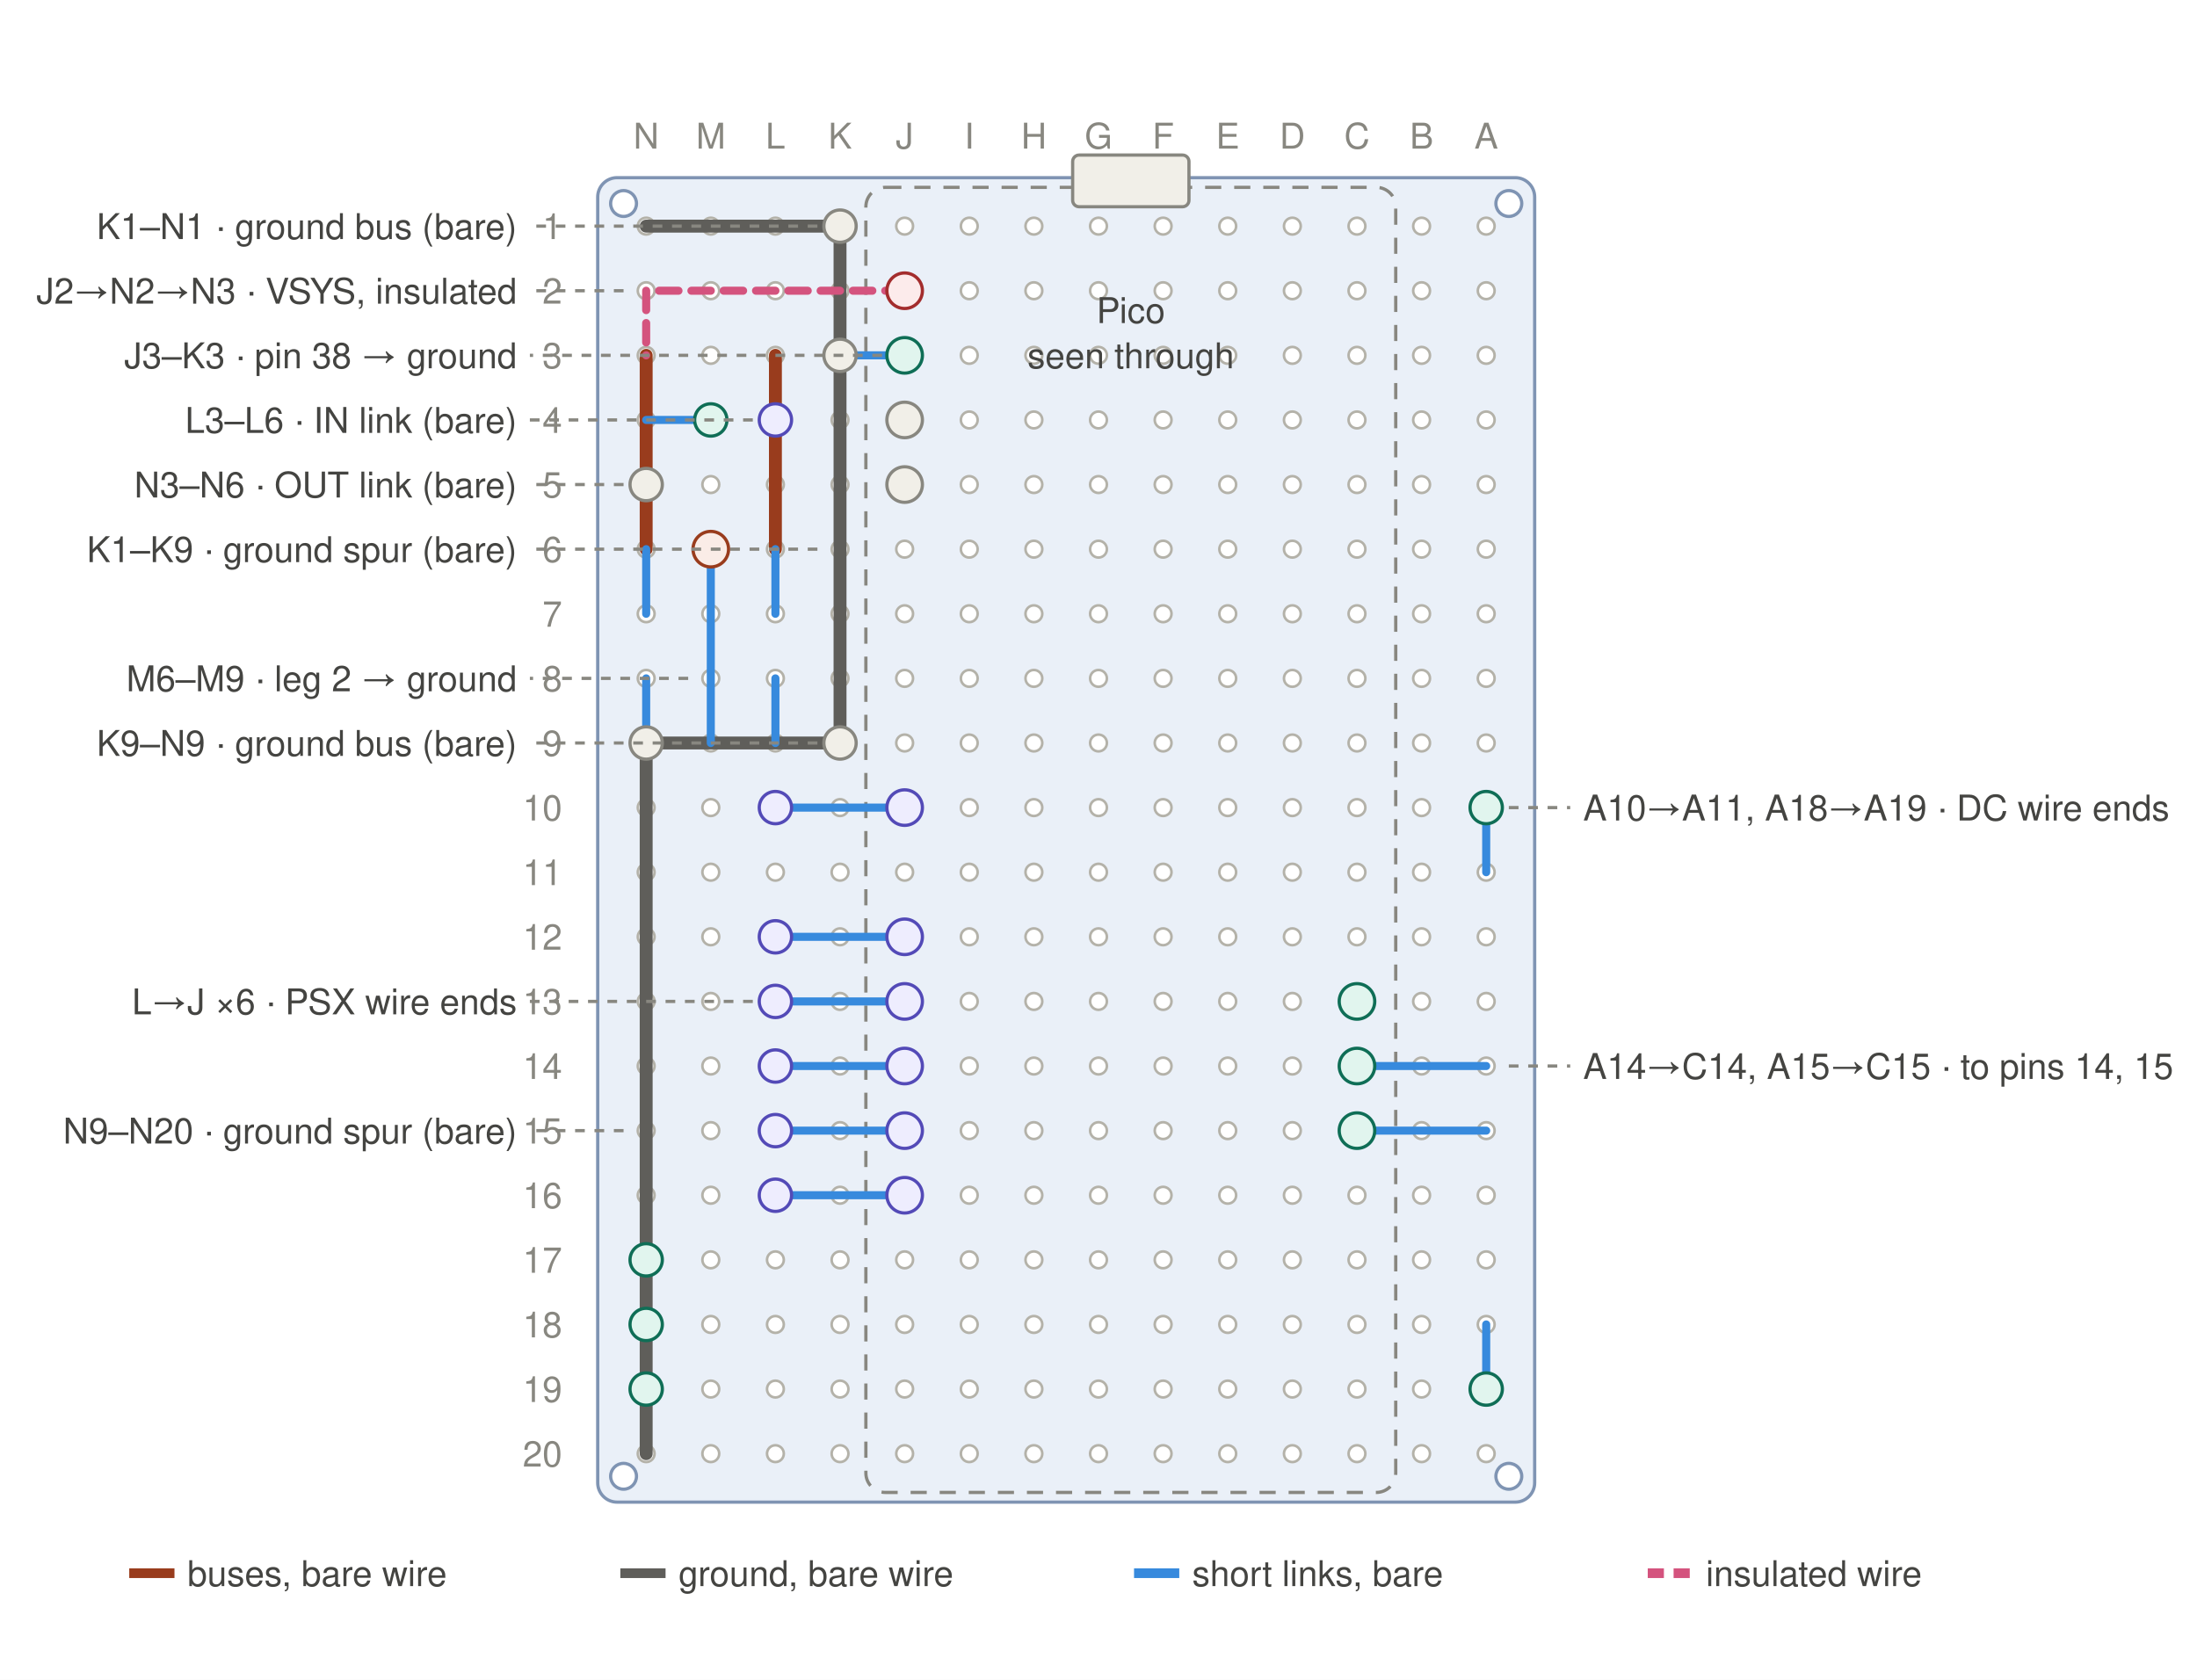
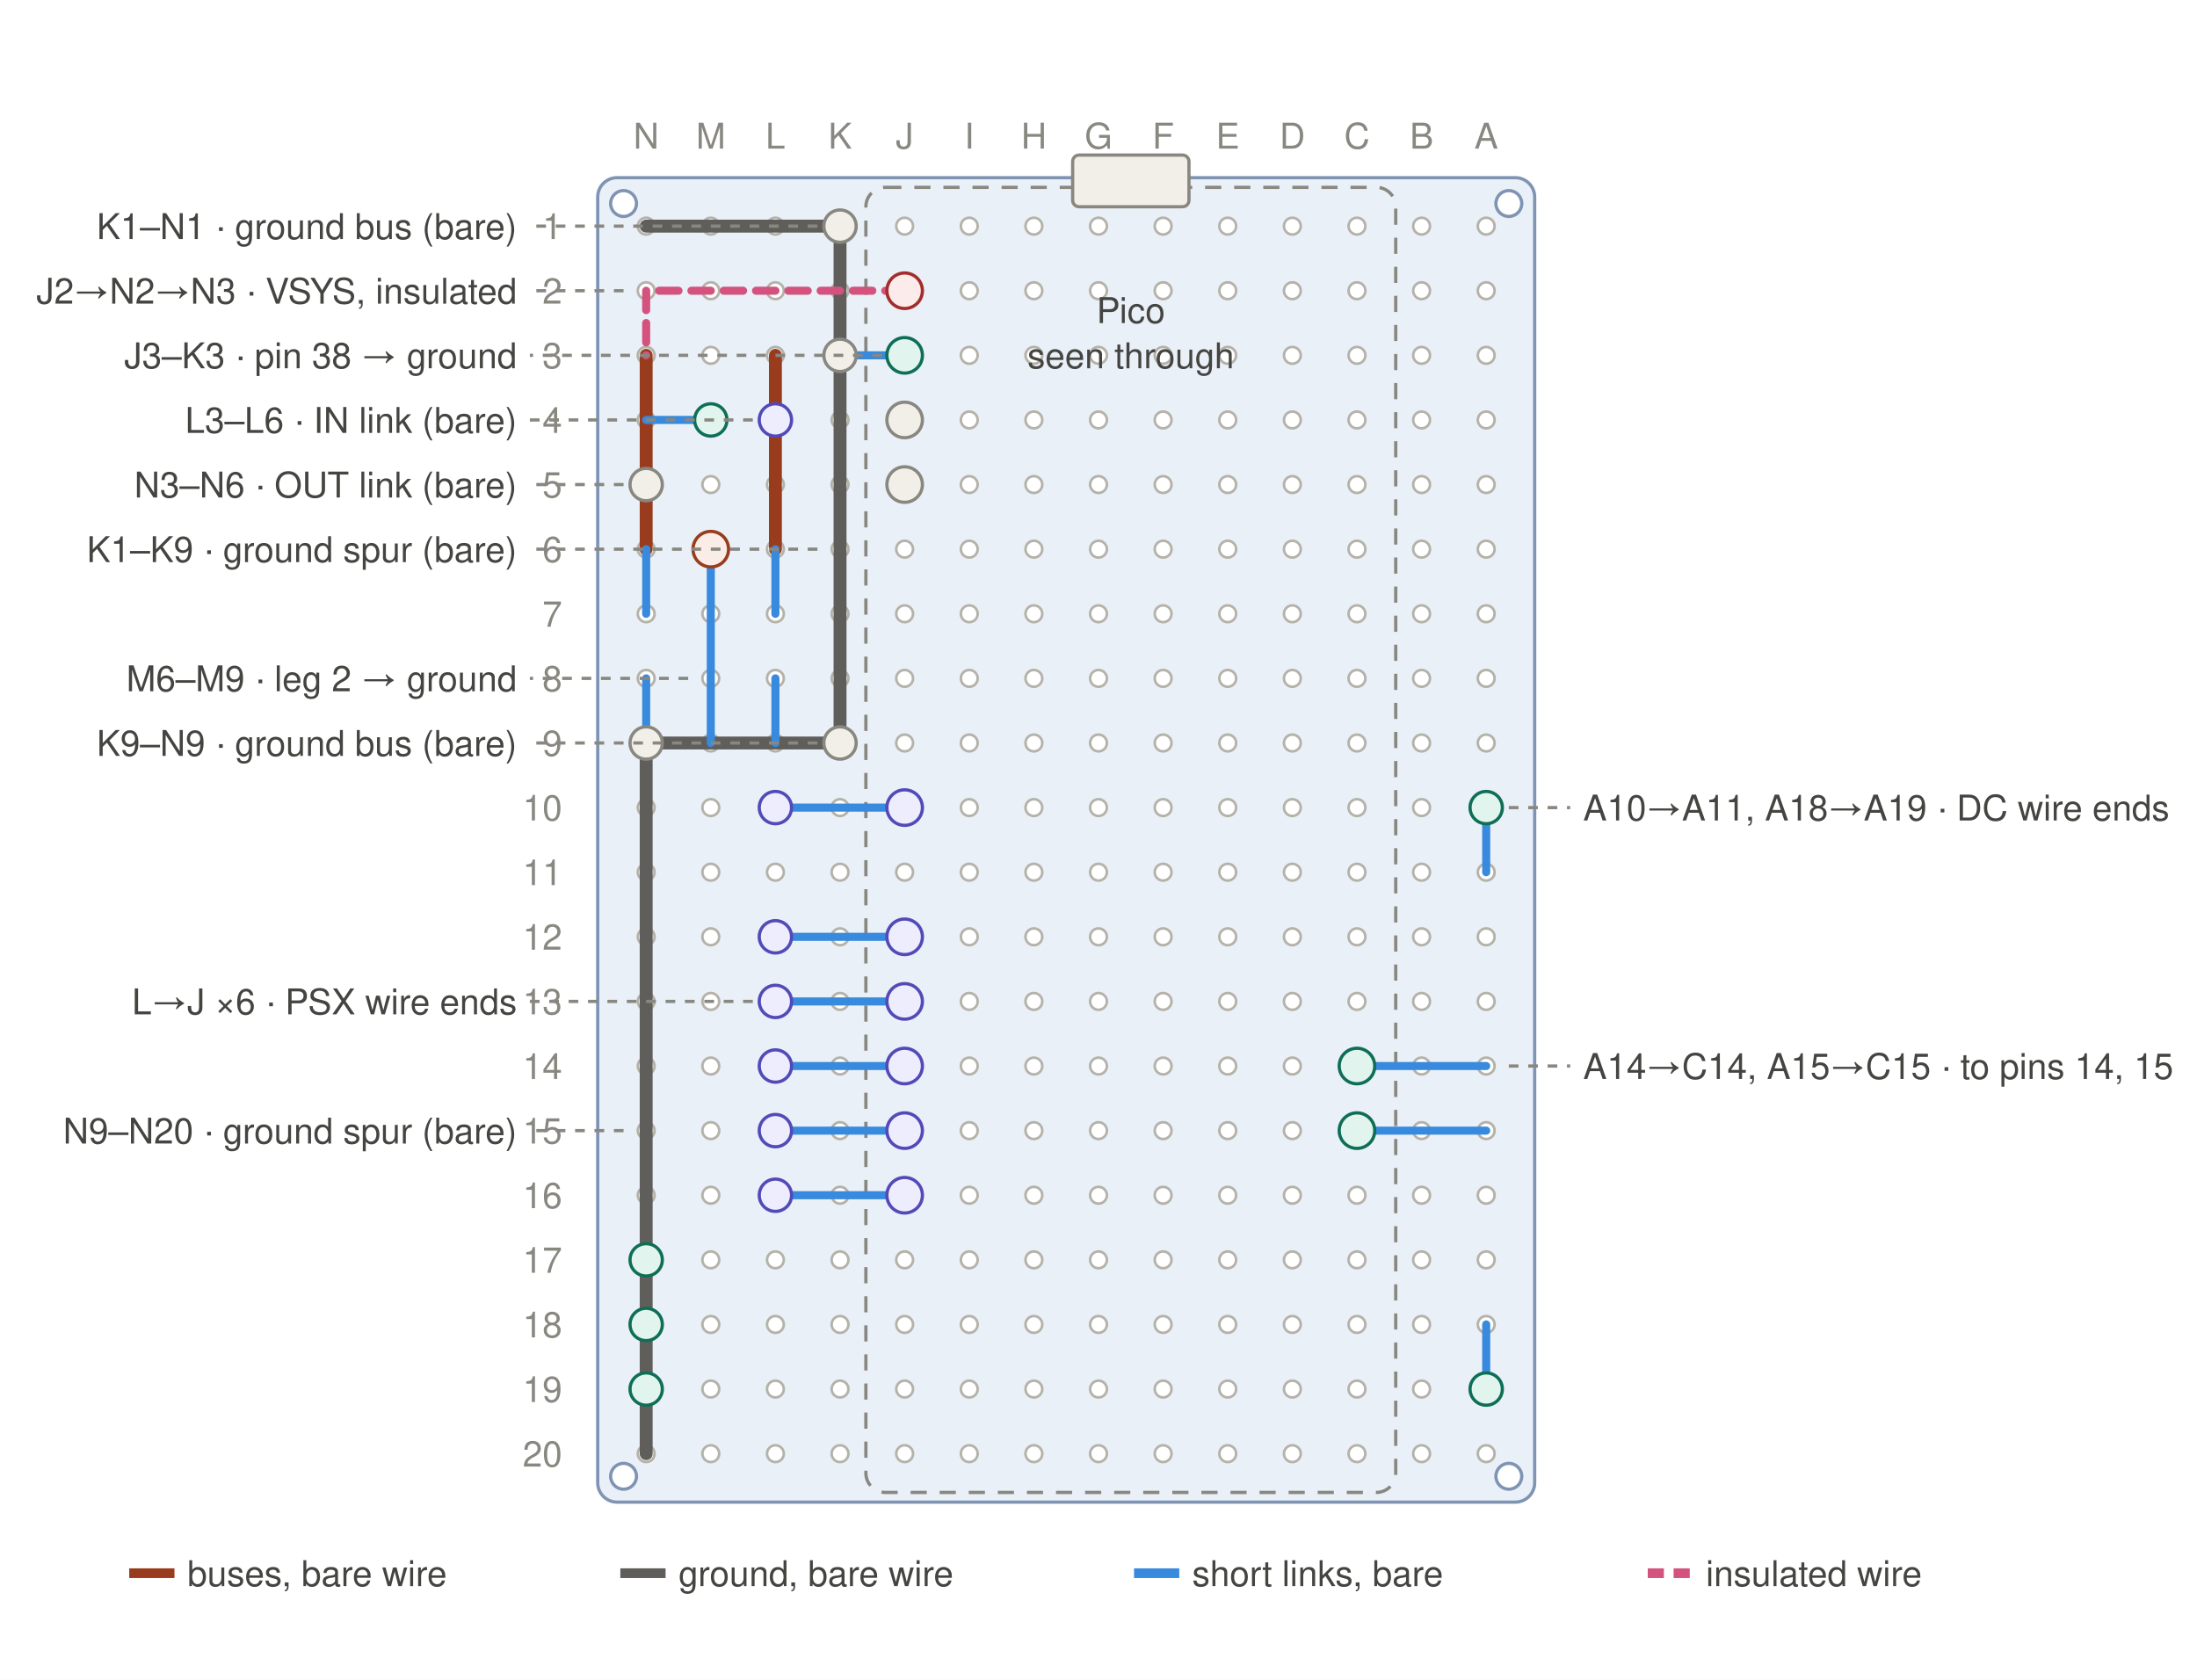
<svg xmlns="http://www.w3.org/2000/svg" width="680" height="520" viewBox="0 0 680 520" role="img">
  <style>
text { font-family: "Segoe UI", "Helvetica Neue", Helvetica, Arial, sans-serif; }
.th { font-size: 14px; font-weight: 600; } .ts { font-size: 12px; font-weight: 400; } .tt { font-size: 11px; font-weight: 400; }
.leader { stroke: #888780; stroke-width: 1; stroke-dasharray: 3 3; fill: none; }
.axis { fill: #888780; } .t { fill: #444441; }
.gray rect, .gray circle { fill: #F1EFE8; stroke: #888780; stroke-width: 1; } .gray .th, .gray .t { fill: #444441; } .gray .ts, .gray .tt { fill: #5F5E5A; }
.teal rect, .teal circle { fill: #E1F5EE; stroke: #0F6E56; stroke-width: 1; } .teal .th, .teal .t { fill: #085041; } .teal .ts, .teal .tt { fill: #0F6E56; }
.purple rect, .purple circle { fill: #EEEDFE; stroke: #534AB7; stroke-width: 1; } .purple .th, .purple .t { fill: #3C3489; } .purple .ts, .purple .tt { fill: #534AB7; }
.coral rect, .coral circle { fill: #FAECE7; stroke: #993C1D; stroke-width: 1; } .coral .th, .coral .t { fill: #712B13; } .coral .ts, .coral .tt { fill: #993C1D; }
.red rect, .red circle { fill: #FCEBEB; stroke: #A32D2D; stroke-width: 1; } .red .th, .red .t { fill: #791F1F; } .red .ts, .red .tt { fill: #A32D2D; }
</style>
  <rect x="0" y="0" width="680" height="520" fill="#ffffff" />
  <rect x="185" y="55" width="290" height="410" rx="6" fill="#EAF0F8" stroke="#7F94B3" stroke-width="1" />
  <circle cx="193" cy="63" r="4" fill="#ffffff" stroke="#7F94B3" stroke-width="1" />
  <circle cx="467" cy="63" r="4" fill="#ffffff" stroke="#7F94B3" stroke-width="1" />
  <circle cx="193" cy="457" r="4" fill="#ffffff" stroke="#7F94B3" stroke-width="1" />
  <circle cx="467" cy="457" r="4" fill="#ffffff" stroke="#7F94B3" stroke-width="1" />
  <text class="tt axis" x="460" y="46" text-anchor="middle">A</text>
  <text class="tt axis" x="440" y="46" text-anchor="middle">B</text>
  <text class="tt axis" x="420" y="46" text-anchor="middle">C</text>
  <text class="tt axis" x="400" y="46" text-anchor="middle">D</text>
  <text class="tt axis" x="380" y="46" text-anchor="middle">E</text>
  <text class="tt axis" x="360" y="46" text-anchor="middle">F</text>
  <text class="tt axis" x="340" y="46" text-anchor="middle">G</text>
  <text class="tt axis" x="320" y="46" text-anchor="middle">H</text>
  <text class="tt axis" x="300" y="46" text-anchor="middle">I</text>
  <text class="tt axis" x="280" y="46" text-anchor="middle">J</text>
  <text class="tt axis" x="260" y="46" text-anchor="middle">K</text>
  <text class="tt axis" x="240" y="46" text-anchor="middle">L</text>
  <text class="tt axis" x="220" y="46" text-anchor="middle">M</text>
  <text class="tt axis" x="200" y="46" text-anchor="middle">N</text>
  <text class="tt axis" x="174" y="74" text-anchor="end">1</text>
  <text class="tt axis" x="174" y="94" text-anchor="end">2</text>
  <text class="tt axis" x="174" y="114" text-anchor="end">3</text>
  <text class="tt axis" x="174" y="134" text-anchor="end">4</text>
  <text class="tt axis" x="174" y="154" text-anchor="end">5</text>
  <text class="tt axis" x="174" y="174" text-anchor="end">6</text>
  <text class="tt axis" x="174" y="194" text-anchor="end">7</text>
  <text class="tt axis" x="174" y="214" text-anchor="end">8</text>
  <text class="tt axis" x="174" y="234" text-anchor="end">9</text>
  <text class="tt axis" x="174" y="254" text-anchor="end">10</text>
  <text class="tt axis" x="174" y="274" text-anchor="end">11</text>
  <text class="tt axis" x="174" y="294" text-anchor="end">12</text>
  <text class="tt axis" x="174" y="314" text-anchor="end">13</text>
  <text class="tt axis" x="174" y="334" text-anchor="end">14</text>
  <text class="tt axis" x="174" y="354" text-anchor="end">15</text>
  <text class="tt axis" x="174" y="374" text-anchor="end">16</text>
  <text class="tt axis" x="174" y="394" text-anchor="end">17</text>
  <text class="tt axis" x="174" y="414" text-anchor="end">18</text>
  <text class="tt axis" x="174" y="434" text-anchor="end">19</text>
  <text class="tt axis" x="174" y="454" text-anchor="end">20</text>
  <circle cx="460" cy="70" r="2.6" fill="#ffffff" stroke="#B4B2A9" stroke-width="0.8" />
  <circle cx="460" cy="90" r="2.6" fill="#ffffff" stroke="#B4B2A9" stroke-width="0.8" />
  <circle cx="460" cy="110" r="2.6" fill="#ffffff" stroke="#B4B2A9" stroke-width="0.8" />
  <circle cx="460" cy="130" r="2.6" fill="#ffffff" stroke="#B4B2A9" stroke-width="0.8" />
  <circle cx="460" cy="150" r="2.6" fill="#ffffff" stroke="#B4B2A9" stroke-width="0.8" />
  <circle cx="460" cy="170" r="2.6" fill="#ffffff" stroke="#B4B2A9" stroke-width="0.8" />
  <circle cx="460" cy="190" r="2.6" fill="#ffffff" stroke="#B4B2A9" stroke-width="0.8" />
  <circle cx="460" cy="210" r="2.6" fill="#ffffff" stroke="#B4B2A9" stroke-width="0.8" />
  <circle cx="460" cy="230" r="2.6" fill="#ffffff" stroke="#B4B2A9" stroke-width="0.8" />
  <circle cx="460" cy="250" r="2.6" fill="#ffffff" stroke="#B4B2A9" stroke-width="0.8" />
  <circle cx="460" cy="270" r="2.6" fill="#ffffff" stroke="#B4B2A9" stroke-width="0.8" />
  <circle cx="460" cy="290" r="2.6" fill="#ffffff" stroke="#B4B2A9" stroke-width="0.8" />
  <circle cx="460" cy="310" r="2.6" fill="#ffffff" stroke="#B4B2A9" stroke-width="0.8" />
  <circle cx="460" cy="330" r="2.6" fill="#ffffff" stroke="#B4B2A9" stroke-width="0.8" />
  <circle cx="460" cy="350" r="2.6" fill="#ffffff" stroke="#B4B2A9" stroke-width="0.8" />
  <circle cx="460" cy="370" r="2.6" fill="#ffffff" stroke="#B4B2A9" stroke-width="0.8" />
  <circle cx="460" cy="390" r="2.6" fill="#ffffff" stroke="#B4B2A9" stroke-width="0.8" />
  <circle cx="460" cy="410" r="2.6" fill="#ffffff" stroke="#B4B2A9" stroke-width="0.8" />
  <circle cx="460" cy="430" r="2.6" fill="#ffffff" stroke="#B4B2A9" stroke-width="0.8" />
  <circle cx="460" cy="450" r="2.6" fill="#ffffff" stroke="#B4B2A9" stroke-width="0.8" />
  <circle cx="440" cy="70" r="2.6" fill="#ffffff" stroke="#B4B2A9" stroke-width="0.8" />
  <circle cx="440" cy="90" r="2.6" fill="#ffffff" stroke="#B4B2A9" stroke-width="0.8" />
  <circle cx="440" cy="110" r="2.6" fill="#ffffff" stroke="#B4B2A9" stroke-width="0.8" />
  <circle cx="440" cy="130" r="2.6" fill="#ffffff" stroke="#B4B2A9" stroke-width="0.8" />
  <circle cx="440" cy="150" r="2.6" fill="#ffffff" stroke="#B4B2A9" stroke-width="0.8" />
  <circle cx="440" cy="170" r="2.6" fill="#ffffff" stroke="#B4B2A9" stroke-width="0.8" />
  <circle cx="440" cy="190" r="2.6" fill="#ffffff" stroke="#B4B2A9" stroke-width="0.8" />
  <circle cx="440" cy="210" r="2.6" fill="#ffffff" stroke="#B4B2A9" stroke-width="0.8" />
  <circle cx="440" cy="230" r="2.6" fill="#ffffff" stroke="#B4B2A9" stroke-width="0.8" />
  <circle cx="440" cy="250" r="2.6" fill="#ffffff" stroke="#B4B2A9" stroke-width="0.8" />
  <circle cx="440" cy="270" r="2.6" fill="#ffffff" stroke="#B4B2A9" stroke-width="0.8" />
  <circle cx="440" cy="290" r="2.6" fill="#ffffff" stroke="#B4B2A9" stroke-width="0.8" />
  <circle cx="440" cy="310" r="2.6" fill="#ffffff" stroke="#B4B2A9" stroke-width="0.8" />
  <circle cx="440" cy="330" r="2.6" fill="#ffffff" stroke="#B4B2A9" stroke-width="0.8" />
  <circle cx="440" cy="350" r="2.6" fill="#ffffff" stroke="#B4B2A9" stroke-width="0.8" />
  <circle cx="440" cy="370" r="2.6" fill="#ffffff" stroke="#B4B2A9" stroke-width="0.8" />
  <circle cx="440" cy="390" r="2.6" fill="#ffffff" stroke="#B4B2A9" stroke-width="0.8" />
  <circle cx="440" cy="410" r="2.6" fill="#ffffff" stroke="#B4B2A9" stroke-width="0.8" />
  <circle cx="440" cy="430" r="2.6" fill="#ffffff" stroke="#B4B2A9" stroke-width="0.8" />
  <circle cx="440" cy="450" r="2.6" fill="#ffffff" stroke="#B4B2A9" stroke-width="0.8" />
  <circle cx="420" cy="70" r="2.6" fill="#ffffff" stroke="#B4B2A9" stroke-width="0.8" />
  <circle cx="420" cy="90" r="2.6" fill="#ffffff" stroke="#B4B2A9" stroke-width="0.8" />
  <circle cx="420" cy="110" r="2.6" fill="#ffffff" stroke="#B4B2A9" stroke-width="0.8" />
  <circle cx="420" cy="130" r="2.6" fill="#ffffff" stroke="#B4B2A9" stroke-width="0.8" />
  <circle cx="420" cy="150" r="2.6" fill="#ffffff" stroke="#B4B2A9" stroke-width="0.8" />
  <circle cx="420" cy="170" r="2.6" fill="#ffffff" stroke="#B4B2A9" stroke-width="0.8" />
  <circle cx="420" cy="190" r="2.6" fill="#ffffff" stroke="#B4B2A9" stroke-width="0.8" />
  <circle cx="420" cy="210" r="2.6" fill="#ffffff" stroke="#B4B2A9" stroke-width="0.8" />
  <circle cx="420" cy="230" r="2.6" fill="#ffffff" stroke="#B4B2A9" stroke-width="0.8" />
  <circle cx="420" cy="250" r="2.6" fill="#ffffff" stroke="#B4B2A9" stroke-width="0.8" />
  <circle cx="420" cy="270" r="2.6" fill="#ffffff" stroke="#B4B2A9" stroke-width="0.8" />
  <circle cx="420" cy="290" r="2.6" fill="#ffffff" stroke="#B4B2A9" stroke-width="0.8" />
  <circle cx="420" cy="310" r="2.6" fill="#ffffff" stroke="#B4B2A9" stroke-width="0.8" />
  <circle cx="420" cy="330" r="2.6" fill="#ffffff" stroke="#B4B2A9" stroke-width="0.8" />
  <circle cx="420" cy="350" r="2.6" fill="#ffffff" stroke="#B4B2A9" stroke-width="0.8" />
  <circle cx="420" cy="370" r="2.6" fill="#ffffff" stroke="#B4B2A9" stroke-width="0.8" />
  <circle cx="420" cy="390" r="2.6" fill="#ffffff" stroke="#B4B2A9" stroke-width="0.8" />
  <circle cx="420" cy="410" r="2.6" fill="#ffffff" stroke="#B4B2A9" stroke-width="0.8" />
  <circle cx="420" cy="430" r="2.6" fill="#ffffff" stroke="#B4B2A9" stroke-width="0.8" />
  <circle cx="420" cy="450" r="2.6" fill="#ffffff" stroke="#B4B2A9" stroke-width="0.8" />
  <circle cx="400" cy="70" r="2.6" fill="#ffffff" stroke="#B4B2A9" stroke-width="0.8" />
  <circle cx="400" cy="90" r="2.6" fill="#ffffff" stroke="#B4B2A9" stroke-width="0.8" />
  <circle cx="400" cy="110" r="2.6" fill="#ffffff" stroke="#B4B2A9" stroke-width="0.8" />
  <circle cx="400" cy="130" r="2.6" fill="#ffffff" stroke="#B4B2A9" stroke-width="0.8" />
  <circle cx="400" cy="150" r="2.6" fill="#ffffff" stroke="#B4B2A9" stroke-width="0.8" />
  <circle cx="400" cy="170" r="2.6" fill="#ffffff" stroke="#B4B2A9" stroke-width="0.8" />
  <circle cx="400" cy="190" r="2.6" fill="#ffffff" stroke="#B4B2A9" stroke-width="0.8" />
  <circle cx="400" cy="210" r="2.6" fill="#ffffff" stroke="#B4B2A9" stroke-width="0.8" />
  <circle cx="400" cy="230" r="2.6" fill="#ffffff" stroke="#B4B2A9" stroke-width="0.8" />
  <circle cx="400" cy="250" r="2.6" fill="#ffffff" stroke="#B4B2A9" stroke-width="0.8" />
  <circle cx="400" cy="270" r="2.6" fill="#ffffff" stroke="#B4B2A9" stroke-width="0.8" />
  <circle cx="400" cy="290" r="2.6" fill="#ffffff" stroke="#B4B2A9" stroke-width="0.8" />
  <circle cx="400" cy="310" r="2.6" fill="#ffffff" stroke="#B4B2A9" stroke-width="0.8" />
  <circle cx="400" cy="330" r="2.6" fill="#ffffff" stroke="#B4B2A9" stroke-width="0.8" />
  <circle cx="400" cy="350" r="2.6" fill="#ffffff" stroke="#B4B2A9" stroke-width="0.8" />
  <circle cx="400" cy="370" r="2.6" fill="#ffffff" stroke="#B4B2A9" stroke-width="0.8" />
  <circle cx="400" cy="390" r="2.6" fill="#ffffff" stroke="#B4B2A9" stroke-width="0.8" />
  <circle cx="400" cy="410" r="2.6" fill="#ffffff" stroke="#B4B2A9" stroke-width="0.8" />
  <circle cx="400" cy="430" r="2.6" fill="#ffffff" stroke="#B4B2A9" stroke-width="0.8" />
  <circle cx="400" cy="450" r="2.6" fill="#ffffff" stroke="#B4B2A9" stroke-width="0.8" />
  <circle cx="380" cy="70" r="2.6" fill="#ffffff" stroke="#B4B2A9" stroke-width="0.8" />
  <circle cx="380" cy="90" r="2.6" fill="#ffffff" stroke="#B4B2A9" stroke-width="0.8" />
  <circle cx="380" cy="110" r="2.6" fill="#ffffff" stroke="#B4B2A9" stroke-width="0.8" />
  <circle cx="380" cy="130" r="2.6" fill="#ffffff" stroke="#B4B2A9" stroke-width="0.8" />
  <circle cx="380" cy="150" r="2.6" fill="#ffffff" stroke="#B4B2A9" stroke-width="0.8" />
  <circle cx="380" cy="170" r="2.6" fill="#ffffff" stroke="#B4B2A9" stroke-width="0.8" />
  <circle cx="380" cy="190" r="2.6" fill="#ffffff" stroke="#B4B2A9" stroke-width="0.8" />
  <circle cx="380" cy="210" r="2.6" fill="#ffffff" stroke="#B4B2A9" stroke-width="0.8" />
  <circle cx="380" cy="230" r="2.6" fill="#ffffff" stroke="#B4B2A9" stroke-width="0.8" />
  <circle cx="380" cy="250" r="2.6" fill="#ffffff" stroke="#B4B2A9" stroke-width="0.8" />
  <circle cx="380" cy="270" r="2.6" fill="#ffffff" stroke="#B4B2A9" stroke-width="0.8" />
  <circle cx="380" cy="290" r="2.6" fill="#ffffff" stroke="#B4B2A9" stroke-width="0.8" />
  <circle cx="380" cy="310" r="2.6" fill="#ffffff" stroke="#B4B2A9" stroke-width="0.8" />
  <circle cx="380" cy="330" r="2.6" fill="#ffffff" stroke="#B4B2A9" stroke-width="0.8" />
  <circle cx="380" cy="350" r="2.6" fill="#ffffff" stroke="#B4B2A9" stroke-width="0.8" />
  <circle cx="380" cy="370" r="2.6" fill="#ffffff" stroke="#B4B2A9" stroke-width="0.8" />
  <circle cx="380" cy="390" r="2.6" fill="#ffffff" stroke="#B4B2A9" stroke-width="0.8" />
  <circle cx="380" cy="410" r="2.6" fill="#ffffff" stroke="#B4B2A9" stroke-width="0.8" />
  <circle cx="380" cy="430" r="2.6" fill="#ffffff" stroke="#B4B2A9" stroke-width="0.8" />
  <circle cx="380" cy="450" r="2.6" fill="#ffffff" stroke="#B4B2A9" stroke-width="0.8" />
  <circle cx="360" cy="70" r="2.6" fill="#ffffff" stroke="#B4B2A9" stroke-width="0.8" />
  <circle cx="360" cy="90" r="2.6" fill="#ffffff" stroke="#B4B2A9" stroke-width="0.8" />
  <circle cx="360" cy="110" r="2.6" fill="#ffffff" stroke="#B4B2A9" stroke-width="0.8" />
  <circle cx="360" cy="130" r="2.6" fill="#ffffff" stroke="#B4B2A9" stroke-width="0.8" />
  <circle cx="360" cy="150" r="2.6" fill="#ffffff" stroke="#B4B2A9" stroke-width="0.8" />
  <circle cx="360" cy="170" r="2.6" fill="#ffffff" stroke="#B4B2A9" stroke-width="0.8" />
  <circle cx="360" cy="190" r="2.6" fill="#ffffff" stroke="#B4B2A9" stroke-width="0.8" />
  <circle cx="360" cy="210" r="2.6" fill="#ffffff" stroke="#B4B2A9" stroke-width="0.8" />
  <circle cx="360" cy="230" r="2.6" fill="#ffffff" stroke="#B4B2A9" stroke-width="0.8" />
  <circle cx="360" cy="250" r="2.6" fill="#ffffff" stroke="#B4B2A9" stroke-width="0.8" />
  <circle cx="360" cy="270" r="2.6" fill="#ffffff" stroke="#B4B2A9" stroke-width="0.8" />
  <circle cx="360" cy="290" r="2.6" fill="#ffffff" stroke="#B4B2A9" stroke-width="0.8" />
  <circle cx="360" cy="310" r="2.6" fill="#ffffff" stroke="#B4B2A9" stroke-width="0.8" />
  <circle cx="360" cy="330" r="2.6" fill="#ffffff" stroke="#B4B2A9" stroke-width="0.8" />
  <circle cx="360" cy="350" r="2.6" fill="#ffffff" stroke="#B4B2A9" stroke-width="0.8" />
  <circle cx="360" cy="370" r="2.6" fill="#ffffff" stroke="#B4B2A9" stroke-width="0.8" />
  <circle cx="360" cy="390" r="2.6" fill="#ffffff" stroke="#B4B2A9" stroke-width="0.8" />
  <circle cx="360" cy="410" r="2.6" fill="#ffffff" stroke="#B4B2A9" stroke-width="0.8" />
  <circle cx="360" cy="430" r="2.6" fill="#ffffff" stroke="#B4B2A9" stroke-width="0.8" />
  <circle cx="360" cy="450" r="2.6" fill="#ffffff" stroke="#B4B2A9" stroke-width="0.8" />
  <circle cx="340" cy="70" r="2.6" fill="#ffffff" stroke="#B4B2A9" stroke-width="0.8" />
  <circle cx="340" cy="90" r="2.6" fill="#ffffff" stroke="#B4B2A9" stroke-width="0.8" />
  <circle cx="340" cy="110" r="2.6" fill="#ffffff" stroke="#B4B2A9" stroke-width="0.8" />
  <circle cx="340" cy="130" r="2.6" fill="#ffffff" stroke="#B4B2A9" stroke-width="0.8" />
  <circle cx="340" cy="150" r="2.6" fill="#ffffff" stroke="#B4B2A9" stroke-width="0.8" />
  <circle cx="340" cy="170" r="2.6" fill="#ffffff" stroke="#B4B2A9" stroke-width="0.8" />
  <circle cx="340" cy="190" r="2.6" fill="#ffffff" stroke="#B4B2A9" stroke-width="0.8" />
  <circle cx="340" cy="210" r="2.6" fill="#ffffff" stroke="#B4B2A9" stroke-width="0.8" />
  <circle cx="340" cy="230" r="2.6" fill="#ffffff" stroke="#B4B2A9" stroke-width="0.8" />
  <circle cx="340" cy="250" r="2.6" fill="#ffffff" stroke="#B4B2A9" stroke-width="0.8" />
  <circle cx="340" cy="270" r="2.6" fill="#ffffff" stroke="#B4B2A9" stroke-width="0.8" />
  <circle cx="340" cy="290" r="2.6" fill="#ffffff" stroke="#B4B2A9" stroke-width="0.8" />
  <circle cx="340" cy="310" r="2.6" fill="#ffffff" stroke="#B4B2A9" stroke-width="0.8" />
  <circle cx="340" cy="330" r="2.6" fill="#ffffff" stroke="#B4B2A9" stroke-width="0.8" />
  <circle cx="340" cy="350" r="2.6" fill="#ffffff" stroke="#B4B2A9" stroke-width="0.8" />
  <circle cx="340" cy="370" r="2.6" fill="#ffffff" stroke="#B4B2A9" stroke-width="0.8" />
  <circle cx="340" cy="390" r="2.6" fill="#ffffff" stroke="#B4B2A9" stroke-width="0.8" />
  <circle cx="340" cy="410" r="2.6" fill="#ffffff" stroke="#B4B2A9" stroke-width="0.8" />
  <circle cx="340" cy="430" r="2.6" fill="#ffffff" stroke="#B4B2A9" stroke-width="0.8" />
  <circle cx="340" cy="450" r="2.6" fill="#ffffff" stroke="#B4B2A9" stroke-width="0.8" />
  <circle cx="320" cy="70" r="2.6" fill="#ffffff" stroke="#B4B2A9" stroke-width="0.8" />
  <circle cx="320" cy="90" r="2.6" fill="#ffffff" stroke="#B4B2A9" stroke-width="0.8" />
  <circle cx="320" cy="110" r="2.6" fill="#ffffff" stroke="#B4B2A9" stroke-width="0.8" />
  <circle cx="320" cy="130" r="2.6" fill="#ffffff" stroke="#B4B2A9" stroke-width="0.8" />
  <circle cx="320" cy="150" r="2.6" fill="#ffffff" stroke="#B4B2A9" stroke-width="0.8" />
  <circle cx="320" cy="170" r="2.6" fill="#ffffff" stroke="#B4B2A9" stroke-width="0.8" />
  <circle cx="320" cy="190" r="2.6" fill="#ffffff" stroke="#B4B2A9" stroke-width="0.8" />
  <circle cx="320" cy="210" r="2.6" fill="#ffffff" stroke="#B4B2A9" stroke-width="0.8" />
  <circle cx="320" cy="230" r="2.6" fill="#ffffff" stroke="#B4B2A9" stroke-width="0.8" />
  <circle cx="320" cy="250" r="2.6" fill="#ffffff" stroke="#B4B2A9" stroke-width="0.8" />
  <circle cx="320" cy="270" r="2.6" fill="#ffffff" stroke="#B4B2A9" stroke-width="0.8" />
  <circle cx="320" cy="290" r="2.6" fill="#ffffff" stroke="#B4B2A9" stroke-width="0.8" />
  <circle cx="320" cy="310" r="2.6" fill="#ffffff" stroke="#B4B2A9" stroke-width="0.8" />
  <circle cx="320" cy="330" r="2.6" fill="#ffffff" stroke="#B4B2A9" stroke-width="0.8" />
  <circle cx="320" cy="350" r="2.6" fill="#ffffff" stroke="#B4B2A9" stroke-width="0.8" />
  <circle cx="320" cy="370" r="2.6" fill="#ffffff" stroke="#B4B2A9" stroke-width="0.8" />
  <circle cx="320" cy="390" r="2.6" fill="#ffffff" stroke="#B4B2A9" stroke-width="0.8" />
  <circle cx="320" cy="410" r="2.6" fill="#ffffff" stroke="#B4B2A9" stroke-width="0.8" />
  <circle cx="320" cy="430" r="2.6" fill="#ffffff" stroke="#B4B2A9" stroke-width="0.8" />
  <circle cx="320" cy="450" r="2.6" fill="#ffffff" stroke="#B4B2A9" stroke-width="0.8" />
  <circle cx="300" cy="70" r="2.6" fill="#ffffff" stroke="#B4B2A9" stroke-width="0.8" />
  <circle cx="300" cy="90" r="2.6" fill="#ffffff" stroke="#B4B2A9" stroke-width="0.8" />
  <circle cx="300" cy="110" r="2.6" fill="#ffffff" stroke="#B4B2A9" stroke-width="0.8" />
  <circle cx="300" cy="130" r="2.6" fill="#ffffff" stroke="#B4B2A9" stroke-width="0.8" />
  <circle cx="300" cy="150" r="2.6" fill="#ffffff" stroke="#B4B2A9" stroke-width="0.8" />
  <circle cx="300" cy="170" r="2.6" fill="#ffffff" stroke="#B4B2A9" stroke-width="0.8" />
  <circle cx="300" cy="190" r="2.6" fill="#ffffff" stroke="#B4B2A9" stroke-width="0.8" />
  <circle cx="300" cy="210" r="2.6" fill="#ffffff" stroke="#B4B2A9" stroke-width="0.8" />
  <circle cx="300" cy="230" r="2.6" fill="#ffffff" stroke="#B4B2A9" stroke-width="0.8" />
  <circle cx="300" cy="250" r="2.6" fill="#ffffff" stroke="#B4B2A9" stroke-width="0.8" />
  <circle cx="300" cy="270" r="2.6" fill="#ffffff" stroke="#B4B2A9" stroke-width="0.8" />
  <circle cx="300" cy="290" r="2.6" fill="#ffffff" stroke="#B4B2A9" stroke-width="0.8" />
  <circle cx="300" cy="310" r="2.6" fill="#ffffff" stroke="#B4B2A9" stroke-width="0.8" />
  <circle cx="300" cy="330" r="2.6" fill="#ffffff" stroke="#B4B2A9" stroke-width="0.8" />
  <circle cx="300" cy="350" r="2.6" fill="#ffffff" stroke="#B4B2A9" stroke-width="0.8" />
  <circle cx="300" cy="370" r="2.6" fill="#ffffff" stroke="#B4B2A9" stroke-width="0.8" />
  <circle cx="300" cy="390" r="2.6" fill="#ffffff" stroke="#B4B2A9" stroke-width="0.8" />
  <circle cx="300" cy="410" r="2.6" fill="#ffffff" stroke="#B4B2A9" stroke-width="0.8" />
  <circle cx="300" cy="430" r="2.6" fill="#ffffff" stroke="#B4B2A9" stroke-width="0.8" />
  <circle cx="300" cy="450" r="2.6" fill="#ffffff" stroke="#B4B2A9" stroke-width="0.8" />
  <circle cx="280" cy="70" r="2.6" fill="#ffffff" stroke="#B4B2A9" stroke-width="0.8" />
  <circle cx="280" cy="90" r="2.6" fill="#ffffff" stroke="#B4B2A9" stroke-width="0.8" />
  <circle cx="280" cy="110" r="2.6" fill="#ffffff" stroke="#B4B2A9" stroke-width="0.8" />
  <circle cx="280" cy="130" r="2.6" fill="#ffffff" stroke="#B4B2A9" stroke-width="0.8" />
  <circle cx="280" cy="150" r="2.6" fill="#ffffff" stroke="#B4B2A9" stroke-width="0.8" />
  <circle cx="280" cy="170" r="2.6" fill="#ffffff" stroke="#B4B2A9" stroke-width="0.8" />
  <circle cx="280" cy="190" r="2.6" fill="#ffffff" stroke="#B4B2A9" stroke-width="0.8" />
  <circle cx="280" cy="210" r="2.6" fill="#ffffff" stroke="#B4B2A9" stroke-width="0.8" />
  <circle cx="280" cy="230" r="2.6" fill="#ffffff" stroke="#B4B2A9" stroke-width="0.8" />
  <circle cx="280" cy="250" r="2.6" fill="#ffffff" stroke="#B4B2A9" stroke-width="0.8" />
  <circle cx="280" cy="270" r="2.6" fill="#ffffff" stroke="#B4B2A9" stroke-width="0.8" />
  <circle cx="280" cy="290" r="2.6" fill="#ffffff" stroke="#B4B2A9" stroke-width="0.8" />
  <circle cx="280" cy="310" r="2.6" fill="#ffffff" stroke="#B4B2A9" stroke-width="0.8" />
  <circle cx="280" cy="330" r="2.6" fill="#ffffff" stroke="#B4B2A9" stroke-width="0.8" />
  <circle cx="280" cy="350" r="2.6" fill="#ffffff" stroke="#B4B2A9" stroke-width="0.8" />
  <circle cx="280" cy="370" r="2.6" fill="#ffffff" stroke="#B4B2A9" stroke-width="0.8" />
  <circle cx="280" cy="390" r="2.6" fill="#ffffff" stroke="#B4B2A9" stroke-width="0.8" />
  <circle cx="280" cy="410" r="2.6" fill="#ffffff" stroke="#B4B2A9" stroke-width="0.8" />
  <circle cx="280" cy="430" r="2.6" fill="#ffffff" stroke="#B4B2A9" stroke-width="0.8" />
  <circle cx="280" cy="450" r="2.6" fill="#ffffff" stroke="#B4B2A9" stroke-width="0.8" />
  <circle cx="260" cy="70" r="2.6" fill="#ffffff" stroke="#B4B2A9" stroke-width="0.8" />
  <circle cx="260" cy="90" r="2.6" fill="#ffffff" stroke="#B4B2A9" stroke-width="0.8" />
  <circle cx="260" cy="110" r="2.6" fill="#ffffff" stroke="#B4B2A9" stroke-width="0.8" />
  <circle cx="260" cy="130" r="2.6" fill="#ffffff" stroke="#B4B2A9" stroke-width="0.8" />
  <circle cx="260" cy="150" r="2.6" fill="#ffffff" stroke="#B4B2A9" stroke-width="0.8" />
  <circle cx="260" cy="170" r="2.6" fill="#ffffff" stroke="#B4B2A9" stroke-width="0.8" />
  <circle cx="260" cy="190" r="2.6" fill="#ffffff" stroke="#B4B2A9" stroke-width="0.8" />
  <circle cx="260" cy="210" r="2.6" fill="#ffffff" stroke="#B4B2A9" stroke-width="0.8" />
  <circle cx="260" cy="230" r="2.6" fill="#ffffff" stroke="#B4B2A9" stroke-width="0.8" />
  <circle cx="260" cy="250" r="2.6" fill="#ffffff" stroke="#B4B2A9" stroke-width="0.8" />
  <circle cx="260" cy="270" r="2.6" fill="#ffffff" stroke="#B4B2A9" stroke-width="0.8" />
  <circle cx="260" cy="290" r="2.6" fill="#ffffff" stroke="#B4B2A9" stroke-width="0.8" />
  <circle cx="260" cy="310" r="2.6" fill="#ffffff" stroke="#B4B2A9" stroke-width="0.8" />
  <circle cx="260" cy="330" r="2.6" fill="#ffffff" stroke="#B4B2A9" stroke-width="0.8" />
  <circle cx="260" cy="350" r="2.6" fill="#ffffff" stroke="#B4B2A9" stroke-width="0.8" />
  <circle cx="260" cy="370" r="2.6" fill="#ffffff" stroke="#B4B2A9" stroke-width="0.8" />
  <circle cx="260" cy="390" r="2.6" fill="#ffffff" stroke="#B4B2A9" stroke-width="0.8" />
  <circle cx="260" cy="410" r="2.6" fill="#ffffff" stroke="#B4B2A9" stroke-width="0.8" />
  <circle cx="260" cy="430" r="2.6" fill="#ffffff" stroke="#B4B2A9" stroke-width="0.8" />
  <circle cx="260" cy="450" r="2.6" fill="#ffffff" stroke="#B4B2A9" stroke-width="0.8" />
  <circle cx="240" cy="70" r="2.6" fill="#ffffff" stroke="#B4B2A9" stroke-width="0.8" />
  <circle cx="240" cy="90" r="2.6" fill="#ffffff" stroke="#B4B2A9" stroke-width="0.8" />
  <circle cx="240" cy="110" r="2.6" fill="#ffffff" stroke="#B4B2A9" stroke-width="0.8" />
  <circle cx="240" cy="130" r="2.6" fill="#ffffff" stroke="#B4B2A9" stroke-width="0.8" />
  <circle cx="240" cy="150" r="2.6" fill="#ffffff" stroke="#B4B2A9" stroke-width="0.8" />
  <circle cx="240" cy="170" r="2.6" fill="#ffffff" stroke="#B4B2A9" stroke-width="0.8" />
  <circle cx="240" cy="190" r="2.6" fill="#ffffff" stroke="#B4B2A9" stroke-width="0.8" />
  <circle cx="240" cy="210" r="2.6" fill="#ffffff" stroke="#B4B2A9" stroke-width="0.8" />
  <circle cx="240" cy="230" r="2.6" fill="#ffffff" stroke="#B4B2A9" stroke-width="0.8" />
  <circle cx="240" cy="250" r="2.6" fill="#ffffff" stroke="#B4B2A9" stroke-width="0.8" />
  <circle cx="240" cy="270" r="2.6" fill="#ffffff" stroke="#B4B2A9" stroke-width="0.8" />
  <circle cx="240" cy="290" r="2.6" fill="#ffffff" stroke="#B4B2A9" stroke-width="0.8" />
  <circle cx="240" cy="310" r="2.6" fill="#ffffff" stroke="#B4B2A9" stroke-width="0.8" />
  <circle cx="240" cy="330" r="2.6" fill="#ffffff" stroke="#B4B2A9" stroke-width="0.8" />
  <circle cx="240" cy="350" r="2.6" fill="#ffffff" stroke="#B4B2A9" stroke-width="0.8" />
  <circle cx="240" cy="370" r="2.6" fill="#ffffff" stroke="#B4B2A9" stroke-width="0.8" />
  <circle cx="240" cy="390" r="2.6" fill="#ffffff" stroke="#B4B2A9" stroke-width="0.8" />
  <circle cx="240" cy="410" r="2.6" fill="#ffffff" stroke="#B4B2A9" stroke-width="0.8" />
  <circle cx="240" cy="430" r="2.6" fill="#ffffff" stroke="#B4B2A9" stroke-width="0.8" />
  <circle cx="240" cy="450" r="2.6" fill="#ffffff" stroke="#B4B2A9" stroke-width="0.8" />
  <circle cx="220" cy="70" r="2.6" fill="#ffffff" stroke="#B4B2A9" stroke-width="0.8" />
  <circle cx="220" cy="90" r="2.6" fill="#ffffff" stroke="#B4B2A9" stroke-width="0.8" />
  <circle cx="220" cy="110" r="2.6" fill="#ffffff" stroke="#B4B2A9" stroke-width="0.8" />
  <circle cx="220" cy="130" r="2.6" fill="#ffffff" stroke="#B4B2A9" stroke-width="0.8" />
  <circle cx="220" cy="150" r="2.6" fill="#ffffff" stroke="#B4B2A9" stroke-width="0.8" />
  <circle cx="220" cy="170" r="2.6" fill="#ffffff" stroke="#B4B2A9" stroke-width="0.8" />
  <circle cx="220" cy="190" r="2.6" fill="#ffffff" stroke="#B4B2A9" stroke-width="0.8" />
  <circle cx="220" cy="210" r="2.6" fill="#ffffff" stroke="#B4B2A9" stroke-width="0.8" />
  <circle cx="220" cy="230" r="2.6" fill="#ffffff" stroke="#B4B2A9" stroke-width="0.8" />
  <circle cx="220" cy="250" r="2.6" fill="#ffffff" stroke="#B4B2A9" stroke-width="0.8" />
  <circle cx="220" cy="270" r="2.6" fill="#ffffff" stroke="#B4B2A9" stroke-width="0.8" />
  <circle cx="220" cy="290" r="2.6" fill="#ffffff" stroke="#B4B2A9" stroke-width="0.8" />
  <circle cx="220" cy="310" r="2.6" fill="#ffffff" stroke="#B4B2A9" stroke-width="0.8" />
  <circle cx="220" cy="330" r="2.6" fill="#ffffff" stroke="#B4B2A9" stroke-width="0.8" />
  <circle cx="220" cy="350" r="2.6" fill="#ffffff" stroke="#B4B2A9" stroke-width="0.8" />
  <circle cx="220" cy="370" r="2.6" fill="#ffffff" stroke="#B4B2A9" stroke-width="0.8" />
  <circle cx="220" cy="390" r="2.6" fill="#ffffff" stroke="#B4B2A9" stroke-width="0.8" />
  <circle cx="220" cy="410" r="2.6" fill="#ffffff" stroke="#B4B2A9" stroke-width="0.8" />
  <circle cx="220" cy="430" r="2.6" fill="#ffffff" stroke="#B4B2A9" stroke-width="0.8" />
  <circle cx="220" cy="450" r="2.6" fill="#ffffff" stroke="#B4B2A9" stroke-width="0.8" />
  <circle cx="200" cy="70" r="2.6" fill="#ffffff" stroke="#B4B2A9" stroke-width="0.8" />
  <circle cx="200" cy="90" r="2.6" fill="#ffffff" stroke="#B4B2A9" stroke-width="0.8" />
  <circle cx="200" cy="110" r="2.6" fill="#ffffff" stroke="#B4B2A9" stroke-width="0.8" />
  <circle cx="200" cy="130" r="2.6" fill="#ffffff" stroke="#B4B2A9" stroke-width="0.8" />
  <circle cx="200" cy="150" r="2.6" fill="#ffffff" stroke="#B4B2A9" stroke-width="0.8" />
  <circle cx="200" cy="170" r="2.6" fill="#ffffff" stroke="#B4B2A9" stroke-width="0.8" />
  <circle cx="200" cy="190" r="2.6" fill="#ffffff" stroke="#B4B2A9" stroke-width="0.8" />
  <circle cx="200" cy="210" r="2.6" fill="#ffffff" stroke="#B4B2A9" stroke-width="0.8" />
  <circle cx="200" cy="230" r="2.6" fill="#ffffff" stroke="#B4B2A9" stroke-width="0.8" />
  <circle cx="200" cy="250" r="2.6" fill="#ffffff" stroke="#B4B2A9" stroke-width="0.8" />
  <circle cx="200" cy="270" r="2.6" fill="#ffffff" stroke="#B4B2A9" stroke-width="0.8" />
  <circle cx="200" cy="290" r="2.6" fill="#ffffff" stroke="#B4B2A9" stroke-width="0.8" />
  <circle cx="200" cy="310" r="2.6" fill="#ffffff" stroke="#B4B2A9" stroke-width="0.8" />
  <circle cx="200" cy="330" r="2.6" fill="#ffffff" stroke="#B4B2A9" stroke-width="0.8" />
  <circle cx="200" cy="350" r="2.6" fill="#ffffff" stroke="#B4B2A9" stroke-width="0.8" />
  <circle cx="200" cy="370" r="2.6" fill="#ffffff" stroke="#B4B2A9" stroke-width="0.8" />
  <circle cx="200" cy="390" r="2.6" fill="#ffffff" stroke="#B4B2A9" stroke-width="0.8" />
  <circle cx="200" cy="410" r="2.6" fill="#ffffff" stroke="#B4B2A9" stroke-width="0.8" />
  <circle cx="200" cy="430" r="2.6" fill="#ffffff" stroke="#B4B2A9" stroke-width="0.8" />
  <circle cx="200" cy="450" r="2.6" fill="#ffffff" stroke="#B4B2A9" stroke-width="0.8" />
  <rect x="268" y="58" width="164" height="404" rx="6" fill="none" stroke="#888780" stroke-width="1" stroke-dasharray="5 4" />
  <rect x="332.0" y="48" width="36" height="16" rx="2" fill="#F1EFE8" stroke="#888780" stroke-width="1" />
  <text class="tt t" x="350.0" y="100" text-anchor="middle">Pico</text>
  <text class="tt t" x="350.0" y="114" text-anchor="middle">seen through</text>
  <polyline points="260,70 200,70" fill="none" stroke="#5F5E5A" stroke-width="4" stroke-linecap="round" stroke-linejoin="round" />
  <polyline points="260,70 260,230" fill="none" stroke="#5F5E5A" stroke-width="4" stroke-linecap="round" stroke-linejoin="round" />
  <polyline points="260,230 200,230" fill="none" stroke="#5F5E5A" stroke-width="4" stroke-linecap="round" stroke-linejoin="round" />
  <polyline points="200,230 200,450" fill="none" stroke="#5F5E5A" stroke-width="4" stroke-linecap="round" stroke-linejoin="round" />
  <polyline points="280,110 260,110" fill="none" stroke="#378ADD" stroke-width="2.5" stroke-linecap="round" stroke-linejoin="round" />
  <polyline points="240,110 240,170" fill="none" stroke="#993C1D" stroke-width="4" stroke-linecap="round" stroke-linejoin="round" />
  <polyline points="200,110 200,170" fill="none" stroke="#993C1D" stroke-width="4" stroke-linecap="round" stroke-linejoin="round" />
  <polyline points="240,190 240,170" fill="none" stroke="#378ADD" stroke-width="2.5" stroke-linecap="round" stroke-linejoin="round" />
  <polyline points="240,210 240,230" fill="none" stroke="#378ADD" stroke-width="2.5" stroke-linecap="round" stroke-linejoin="round" />
  <polyline points="200,190 200,170" fill="none" stroke="#378ADD" stroke-width="2.5" stroke-linecap="round" stroke-linejoin="round" />
  <polyline points="200,210 200,230" fill="none" stroke="#378ADD" stroke-width="2.5" stroke-linecap="round" stroke-linejoin="round" />
  <polyline points="220,170 220,230" fill="none" stroke="#378ADD" stroke-width="2.5" stroke-linecap="round" stroke-linejoin="round" />
  <polyline points="220,130 200,130" fill="none" stroke="#378ADD" stroke-width="2.5" stroke-linecap="round" stroke-linejoin="round" />
  <polyline points="280,90 200,90 200,110" fill="none" stroke="#D4537E" stroke-width="2.5" stroke-linecap="round" stroke-linejoin="round" stroke-dasharray="6 4" />
  <polyline points="240,250 280,250" fill="none" stroke="#378ADD" stroke-width="2.5" stroke-linecap="round" stroke-linejoin="round" />
  <polyline points="240,290 280,290" fill="none" stroke="#378ADD" stroke-width="2.5" stroke-linecap="round" stroke-linejoin="round" />
  <polyline points="240,310 280,310" fill="none" stroke="#378ADD" stroke-width="2.5" stroke-linecap="round" stroke-linejoin="round" />
  <polyline points="240,330 280,330" fill="none" stroke="#378ADD" stroke-width="2.5" stroke-linecap="round" stroke-linejoin="round" />
  <polyline points="240,350 280,350" fill="none" stroke="#378ADD" stroke-width="2.5" stroke-linecap="round" stroke-linejoin="round" />
  <polyline points="240,370 280,370" fill="none" stroke="#378ADD" stroke-width="2.5" stroke-linecap="round" stroke-linejoin="round" />
  <polyline points="460,250 460,270" fill="none" stroke="#378ADD" stroke-width="2.5" stroke-linecap="round" stroke-linejoin="round" />
  <polyline points="460,330 420,330" fill="none" stroke="#378ADD" stroke-width="2.5" stroke-linecap="round" stroke-linejoin="round" />
  <polyline points="460,350 420,350" fill="none" stroke="#378ADD" stroke-width="2.5" stroke-linecap="round" stroke-linejoin="round" />
  <polyline points="460,410 460,430" fill="none" stroke="#378ADD" stroke-width="2.5" stroke-linecap="round" stroke-linejoin="round" />
  <g class="coral">
    <circle cx="220" cy="170" r="5.5" />
  </g>
  <g class="teal">
    <circle cx="460" cy="250" r="5" />
  </g>
  <g class="teal">
    <circle cx="460" cy="430" r="5" />
  </g>
  <g class="purple">
    <circle cx="240" cy="130" r="5" />
  </g>
  <g class="teal">
    <circle cx="220" cy="130" r="5" />
  </g>
  <g class="purple">
    <circle cx="240" cy="250" r="5" />
  </g>
  <g class="purple">
    <circle cx="240" cy="290" r="5" />
  </g>
  <g class="purple">
    <circle cx="240" cy="310" r="5" />
  </g>
  <g class="purple">
    <circle cx="240" cy="330" r="5" />
  </g>
  <g class="purple">
    <circle cx="240" cy="350" r="5" />
  </g>
  <g class="purple">
    <circle cx="240" cy="370" r="5" />
  </g>
  <g class="teal">
    <circle cx="200" cy="390" r="5" />
  </g>
  <g class="teal">
    <circle cx="200" cy="410" r="5" />
  </g>
  <g class="teal">
    <circle cx="200" cy="430" r="5" />
  </g>
  <g class="gray">
    <circle cx="200" cy="150" r="5" />
  </g>
  <g class="gray">
    <circle cx="260" cy="110" r="5" />
  </g>
  <g class="gray">
    <circle cx="260" cy="70" r="5" />
  </g>
  <g class="gray">
    <circle cx="260" cy="230" r="5" />
  </g>
  <g class="gray">
    <circle cx="200" cy="230" r="5" />
  </g>
  <g class="teal">
-     <circle cx="420" cy="310" r="5.5" />
-   </g>
-   <g class="teal">
    <circle cx="420" cy="330" r="5.5" />
  </g>
  <g class="teal">
    <circle cx="420" cy="350" r="5.5" />
  </g>
  <g class="red">
    <circle cx="280" cy="90" r="5.5" />
  </g>
  <g class="teal">
    <circle cx="280" cy="110" r="5.5" />
  </g>
  <g class="gray">
    <circle cx="280" cy="130" r="5.5" />
  </g>
  <g class="gray">
    <circle cx="280" cy="150" r="5.5" />
  </g>
  <g class="purple">
    <circle cx="280" cy="250" r="5.5" />
  </g>
  <g class="purple">
    <circle cx="280" cy="290" r="5.5" />
  </g>
  <g class="purple">
    <circle cx="280" cy="310" r="5.5" />
  </g>
  <g class="purple">
    <circle cx="280" cy="330" r="5.5" />
  </g>
  <g class="purple">
    <circle cx="280" cy="350" r="5.5" />
  </g>
  <g class="purple">
    <circle cx="280" cy="370" r="5.5" />
  </g>
  <line class="leader" x1="467" y1="250" x2="486" y2="250" />
  <text class="tt t" x="490" y="254">A10→A11, A18→A19 · DC wire ends</text>
  <line class="leader" x1="467" y1="330" x2="486" y2="330" />
  <text class="tt t" x="490" y="334">A14→C14, A15→C15 · to pins 14, 15</text>
  <line class="leader" x1="253" y1="70" x2="164" y2="70" />
  <text class="tt t" x="160" y="74" text-anchor="end">K1–N1 · ground bus (bare)</text>
  <line class="leader" x1="193" y1="90" x2="164" y2="90" />
  <text class="tt t" x="160" y="94" text-anchor="end">J2→N2→N3 · VSYS, insulated</text>
  <line class="leader" x1="273" y1="110" x2="164" y2="110" />
  <text class="tt t" x="160" y="114" text-anchor="end">J3–K3 · pin 38 → ground</text>
  <line class="leader" x1="233" y1="130" x2="164" y2="130" />
  <text class="tt t" x="160" y="134" text-anchor="end">L3–L6 · IN link (bare)</text>
  <line class="leader" x1="193" y1="150" x2="164" y2="150" />
  <text class="tt t" x="160" y="154" text-anchor="end">N3–N6 · OUT link (bare)</text>
  <line class="leader" x1="253" y1="170" x2="164" y2="170" />
  <text class="tt t" x="160" y="174" text-anchor="end">K1–K9 · ground spur (bare)</text>
  <line class="leader" x1="213" y1="210" x2="164" y2="210" />
  <text class="tt t" x="160" y="214" text-anchor="end">M6–M9 · leg 2 → ground</text>
  <line class="leader" x1="253" y1="230" x2="164" y2="230" />
  <text class="tt t" x="160" y="234" text-anchor="end">K9–N9 · ground bus (bare)</text>
  <line class="leader" x1="233" y1="310" x2="164" y2="310" />
  <text class="tt t" x="160" y="314" text-anchor="end">L→J ×6 · PSX wire ends</text>
  <line class="leader" x1="193" y1="350" x2="164" y2="350" />
  <text class="tt t" x="160" y="354" text-anchor="end">N9–N20 · ground spur (bare)</text>
  <line x1="40" y1="487" x2="54" y2="487" stroke="#993C1D" stroke-width="3" />
  <text class="tt t" x="58" y="491">buses, bare wire</text>
  <line x1="192" y1="487" x2="206" y2="487" stroke="#5F5E5A" stroke-width="3" />
  <text class="tt t" x="210" y="491">ground, bare wire</text>
  <line x1="351" y1="487" x2="365" y2="487" stroke="#378ADD" stroke-width="3" />
  <text class="tt t" x="369" y="491">short links, bare</text>
  <line x1="510" y1="487" x2="524" y2="487" stroke="#D4537E" stroke-width="3" stroke-dasharray="5 3" />
  <text class="tt t" x="528" y="491">insulated wire</text>
</svg>
